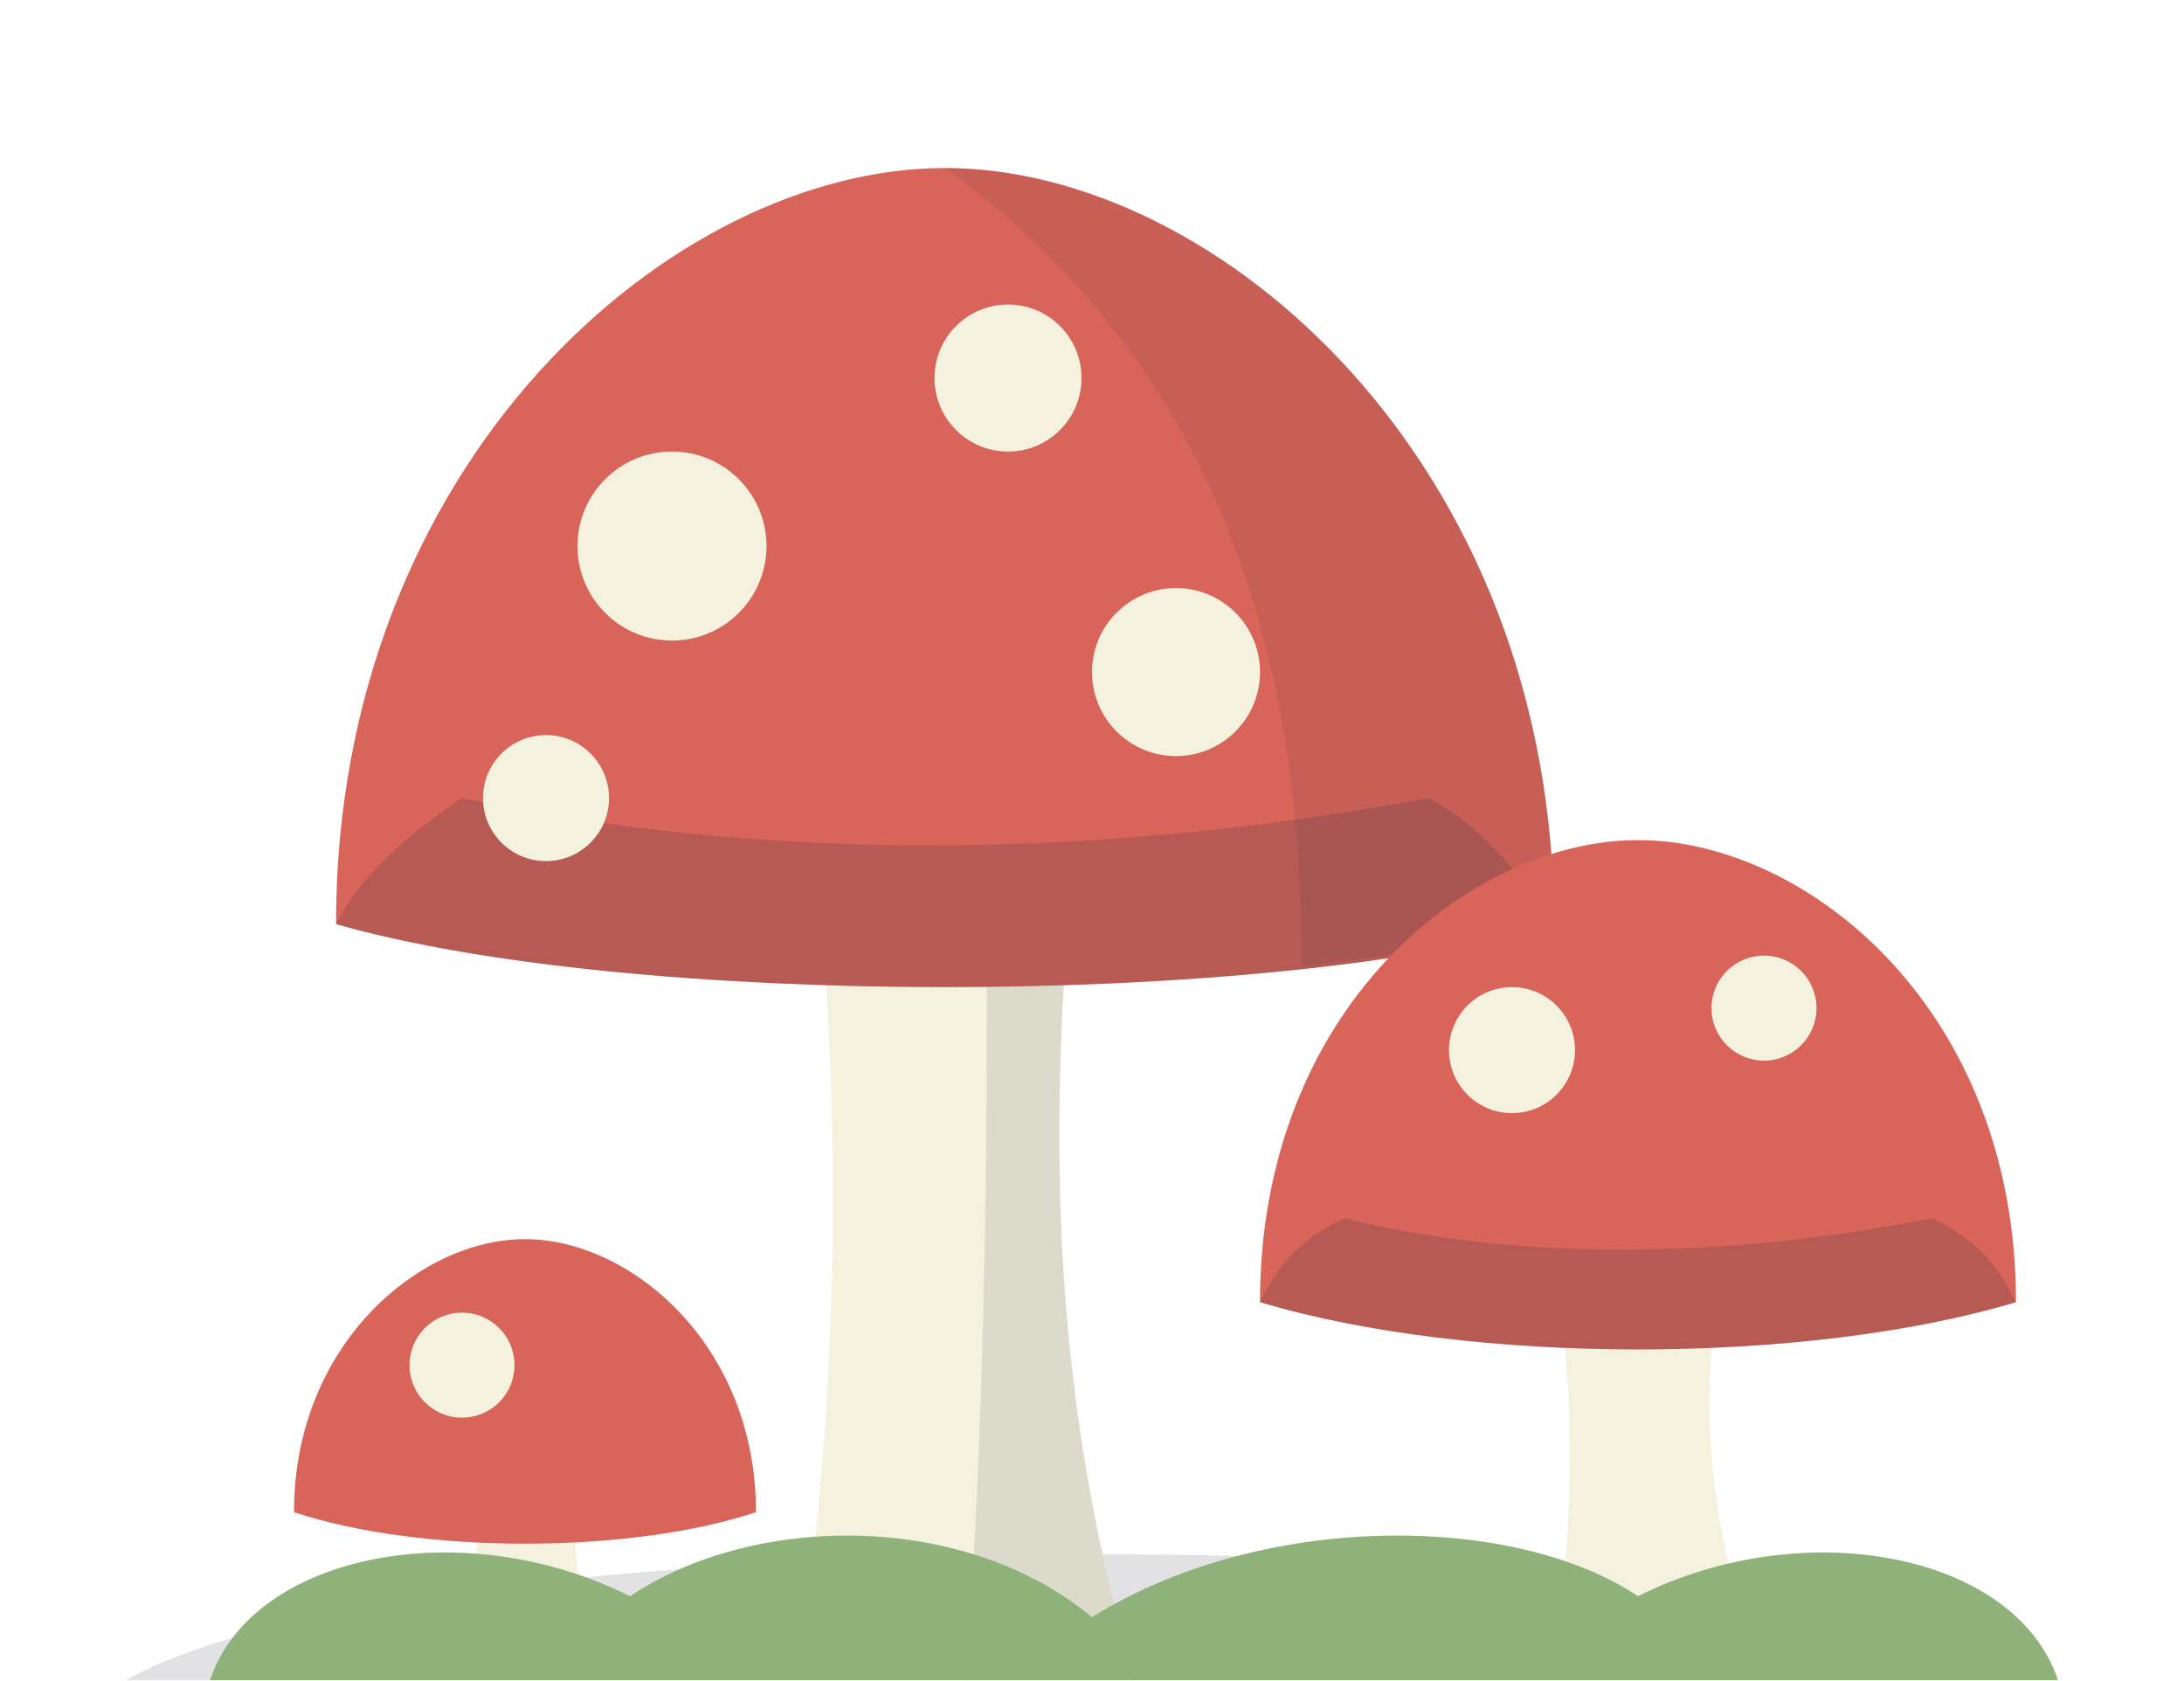
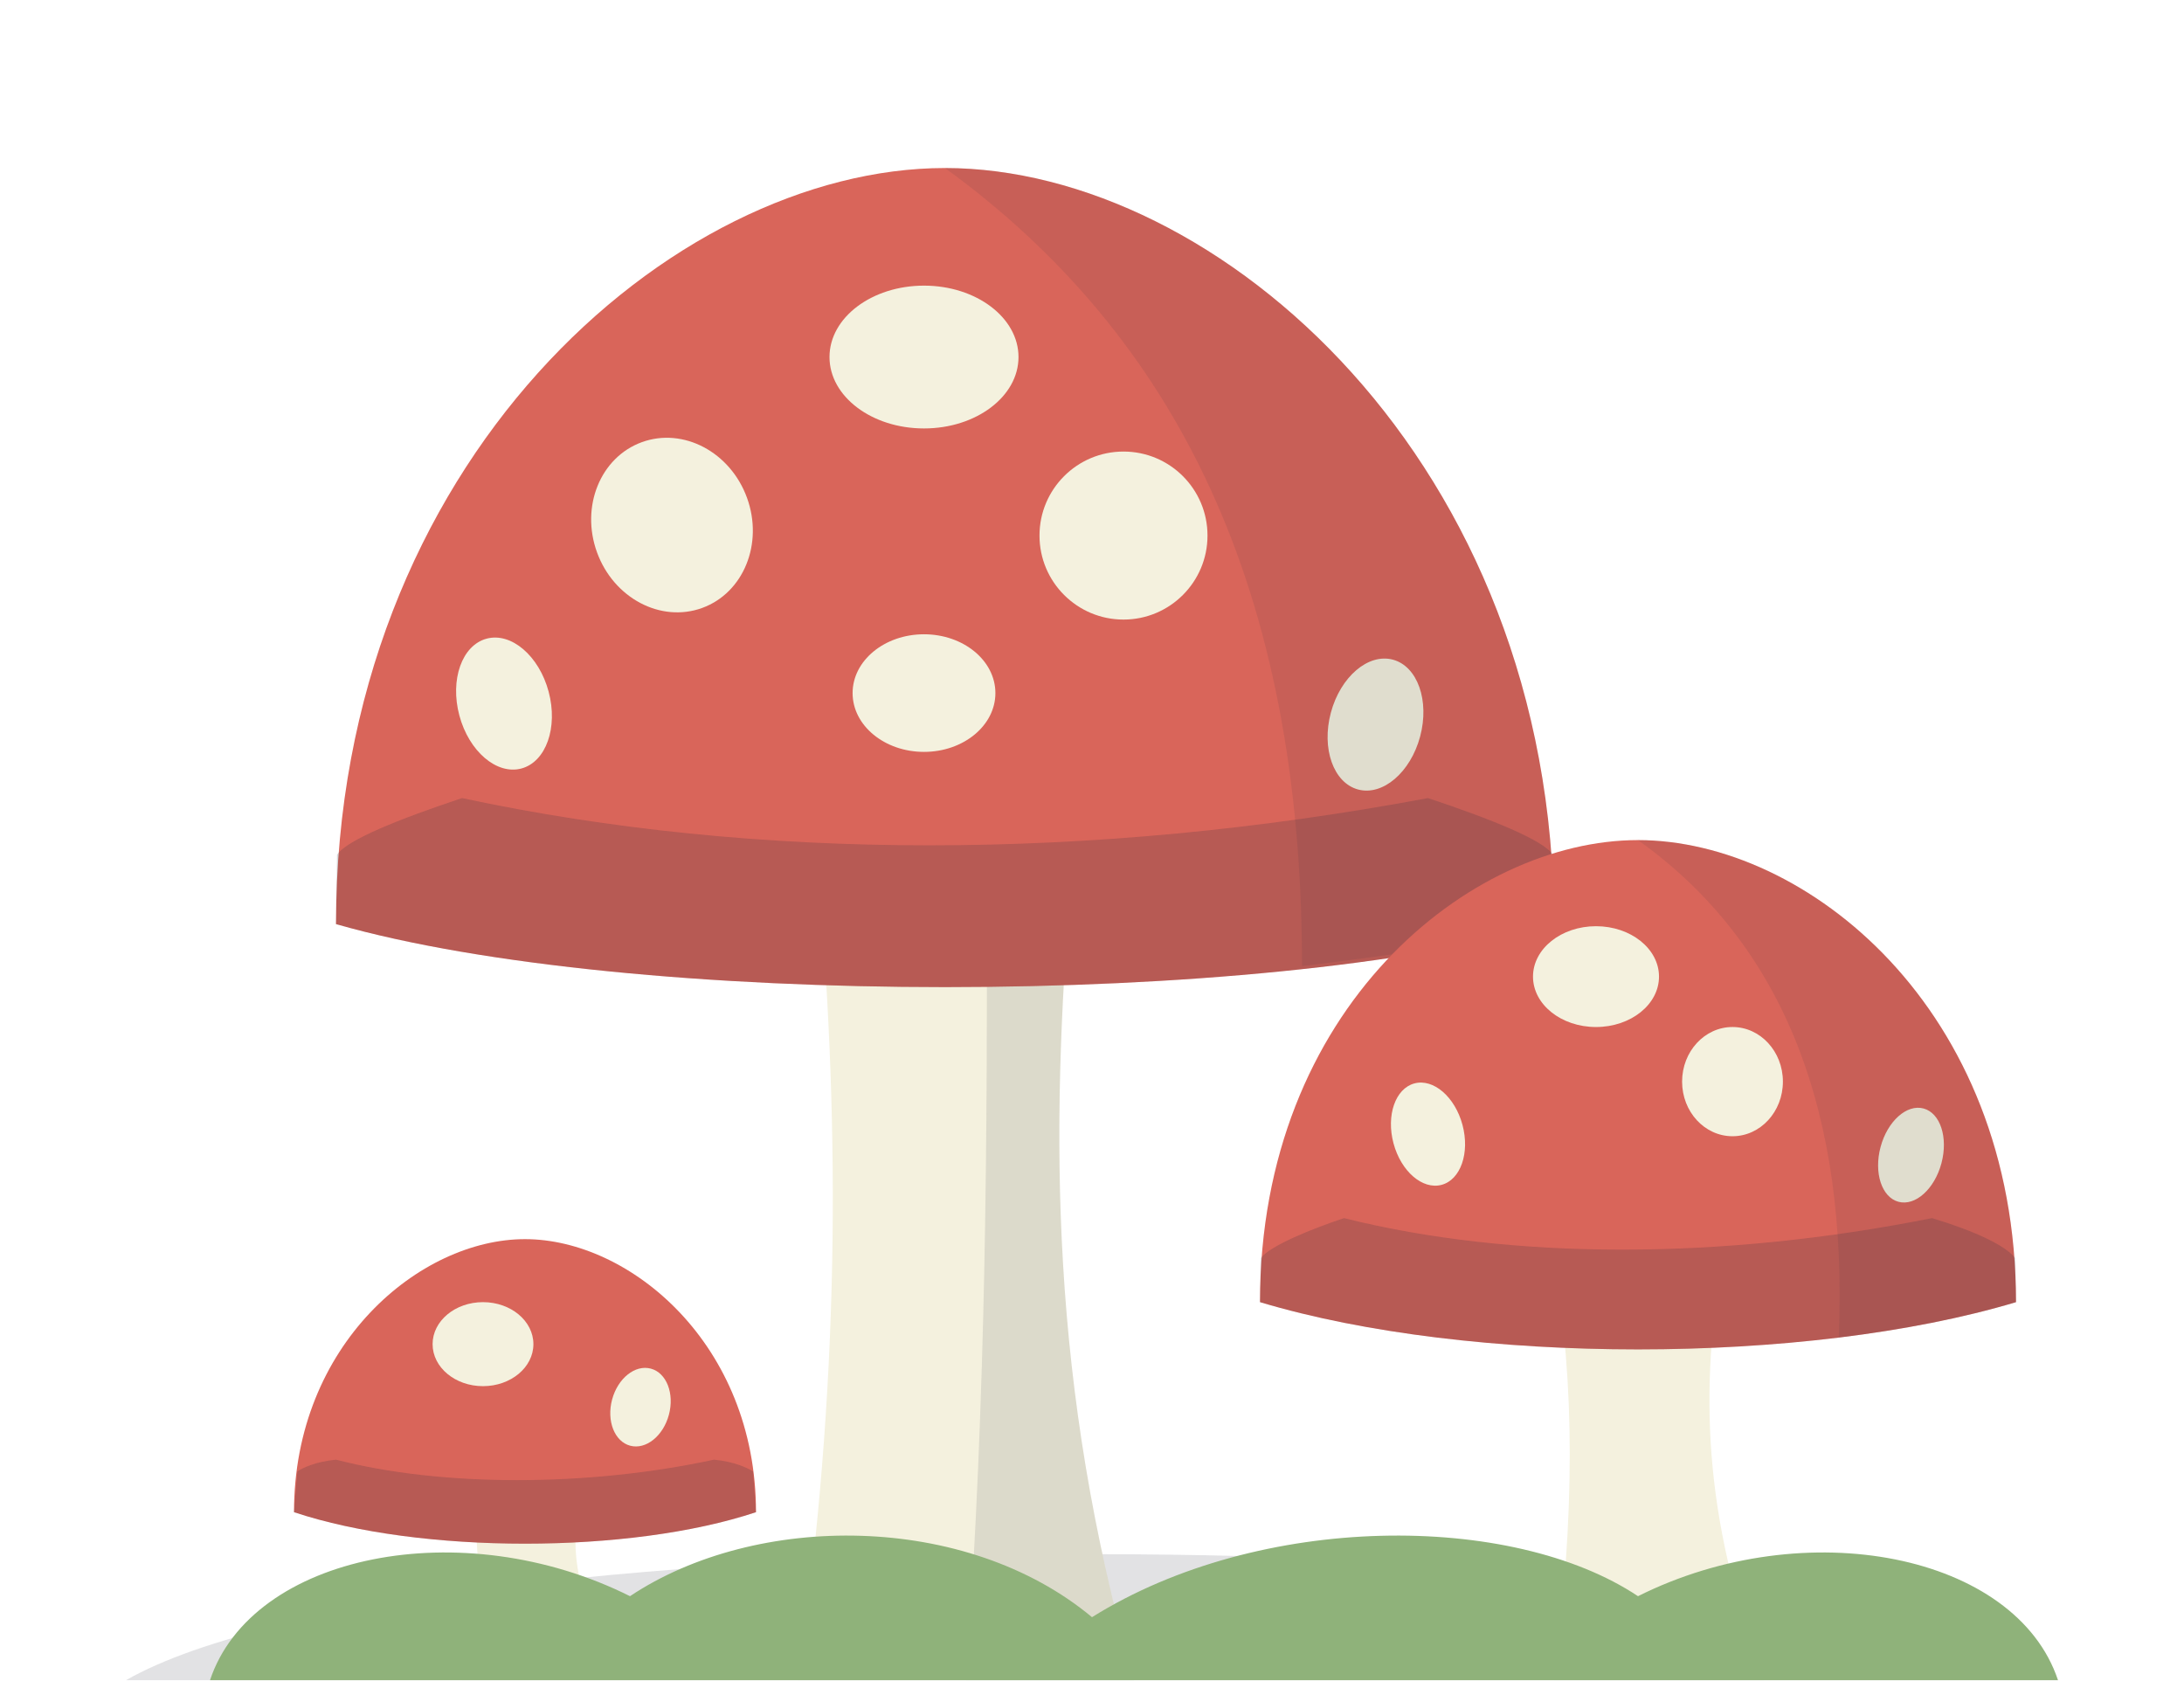
<svg xmlns="http://www.w3.org/2000/svg" viewBox="0 0 104 80">
  <path d="M6 80 C 20 72, 84 72, 98 80 Z" fill="#2b2b3a" opacity="0.14" />
  <path d="M38 80 C 40 66, 40 54, 39 42 L51 42 C 50 54, 50 66, 54 80 Z" fill="#f4f1de" />
  <path d="M46 80 C 47 66, 47 54, 47 42 L51 42 C 50 54, 50 66, 54 80 Z" fill="#2b2b3a" opacity="0.12" />
  <path d="M16 44 C 16 22, 32 8, 45 8 C 58 8, 74 22, 74 44 C 60 48, 30 48, 16 44 Z" fill="#d9655a" />
-   <path d="M16 44 C 30 48, 60 48, 74 44 C 72 41, 70 39, 68 38 C 52 41, 36 41, 22 38 C 19 40, 17 42, 16 44 Z" fill="#2b2b3a" opacity="0.2" />
+   <g fill="#f4f1de">
+     <ellipse cx="44" cy="17" rx="4.5" ry="3.4" />
+     <ellipse cx="32" cy="25" rx="3.8" ry="4.2" transform="rotate(-20 32 25)" />
+     <ellipse cx="53.5" cy="25.5" rx="4" ry="4" />
+     <ellipse cx="44" cy="33" rx="3.4" ry="2.8" />
+     <ellipse cx="24" cy="33.5" rx="2.2" ry="3.2" transform="rotate(-15 24 33.5)" />
+     <ellipse cx="65.5" cy="34.5" rx="2.2" ry="3.2" transform="rotate(15 65.5 34.5)" />
+   </g>
+   <path d="M16 44 C 30 48, 60 48, 74 44 L73.95 40.7 C 73.5 40, 71 39, 68 38 C 52 41, 36 41, 22 38 C 19 39, 16.5 40, 16.05 40.7 Z" fill="#2b2b3a" opacity="0.2" />
  <path d="M74 44 C 74 22, 58 8, 45 8 C 56 16, 62 28, 62 46 C 66 45.5, 70 45, 74 44 Z" fill="#2b2b3a" opacity="0.1" />
-   <g fill="#f4f1de">
-     <circle cx="32" cy="26" r="4.5" />
-     <circle cx="48" cy="18" r="3.5" />
-     <circle cx="56" cy="32" r="4" />
-     <circle cx="26" cy="38" r="3" />
-   </g>
  <path d="M74 80 C 75 72, 75 66, 74 60 L82 60 C 81 66, 81 72, 84 80 Z" fill="#f4f1de" />
  <path d="M60 62 C 60 48, 70 40, 78 40 C 86 40, 96 48, 96 62 C 86 65, 70 65, 60 62 Z" fill="#d9655a" />
-   <path d="M60 62 C 70 65, 86 65, 96 62 C 95 60, 94 59, 92 58 C 82 60, 72 60, 64 58 C 62 59, 61 60, 60 62 Z" fill="#2b2b3a" opacity="0.2" />
  <g fill="#f4f1de">
-     <circle cx="72" cy="50" r="3" />
-     <circle cx="84" cy="48" r="2.5" />
+     <ellipse cx="76" cy="46.5" rx="3" ry="2.4" />
+     <ellipse cx="82.5" cy="51.5" rx="2.4" ry="2.6" />
+     <ellipse cx="91" cy="55" rx="1.5" ry="2.3" transform="rotate(15 91 55)" />
+     <ellipse cx="68" cy="54" rx="1.7" ry="2.5" transform="rotate(-15 68 54)" />
  </g>
+   <path d="M60 62 C 70 65, 86 65, 96 62 L95.96 59.9 C 95.5 59.3, 94 58.6, 92 58 C 82 60, 72 60, 64 58 C 62.5 58.5, 60.5 59.3, 60.04 59.9 Z" fill="#2b2b3a" opacity="0.2" />
+   <path d="M96 62 C 96 48, 86 40, 78 40 C 85 45, 88 53, 87.56 63.69 C 90.6 63.3, 93.5 62.75, 96 62 Z" fill="#2b2b3a" opacity="0.1" />
  <path d="M22 80 C 23 76, 23 73, 22 70 L28 70 C 27 73, 27 76, 30 80 Z" fill="#f4f1de" />
  <path d="M14 72 C 14 64, 20 59, 25 59 C 30 59, 36 64, 36 72 C 30 74, 20 74, 14 72 Z" fill="#d9655a" />
-   <circle cx="22" cy="65" r="2.5" fill="#f4f1de" />
+   <g fill="#f4f1de">
+     <ellipse cx="23" cy="64" rx="2.4" ry="2" />
+     <ellipse cx="30.5" cy="67" rx="1.4" ry="1.9" transform="rotate(15 30.5 67)" />
+   </g>
+   <path d="M14 72 C 20 74, 30 74, 36 72 L35.86 70.06 C 35.6 69.9, 35 69.6, 34 69.5 C 28 70.8, 21 70.8, 16 69.5 C 15 69.6, 14.4 69.9, 14.16 70.06 Z" fill="#2b2b3a" opacity="0.2" />
  <path d="M10 80 C 12 74, 22 72, 30 76 C 36 72, 46 72, 52 77 C 60 72, 72 72, 78 76 C 86 72, 96 74, 98 80 Z" fill="#8fb27a" />
</svg>
